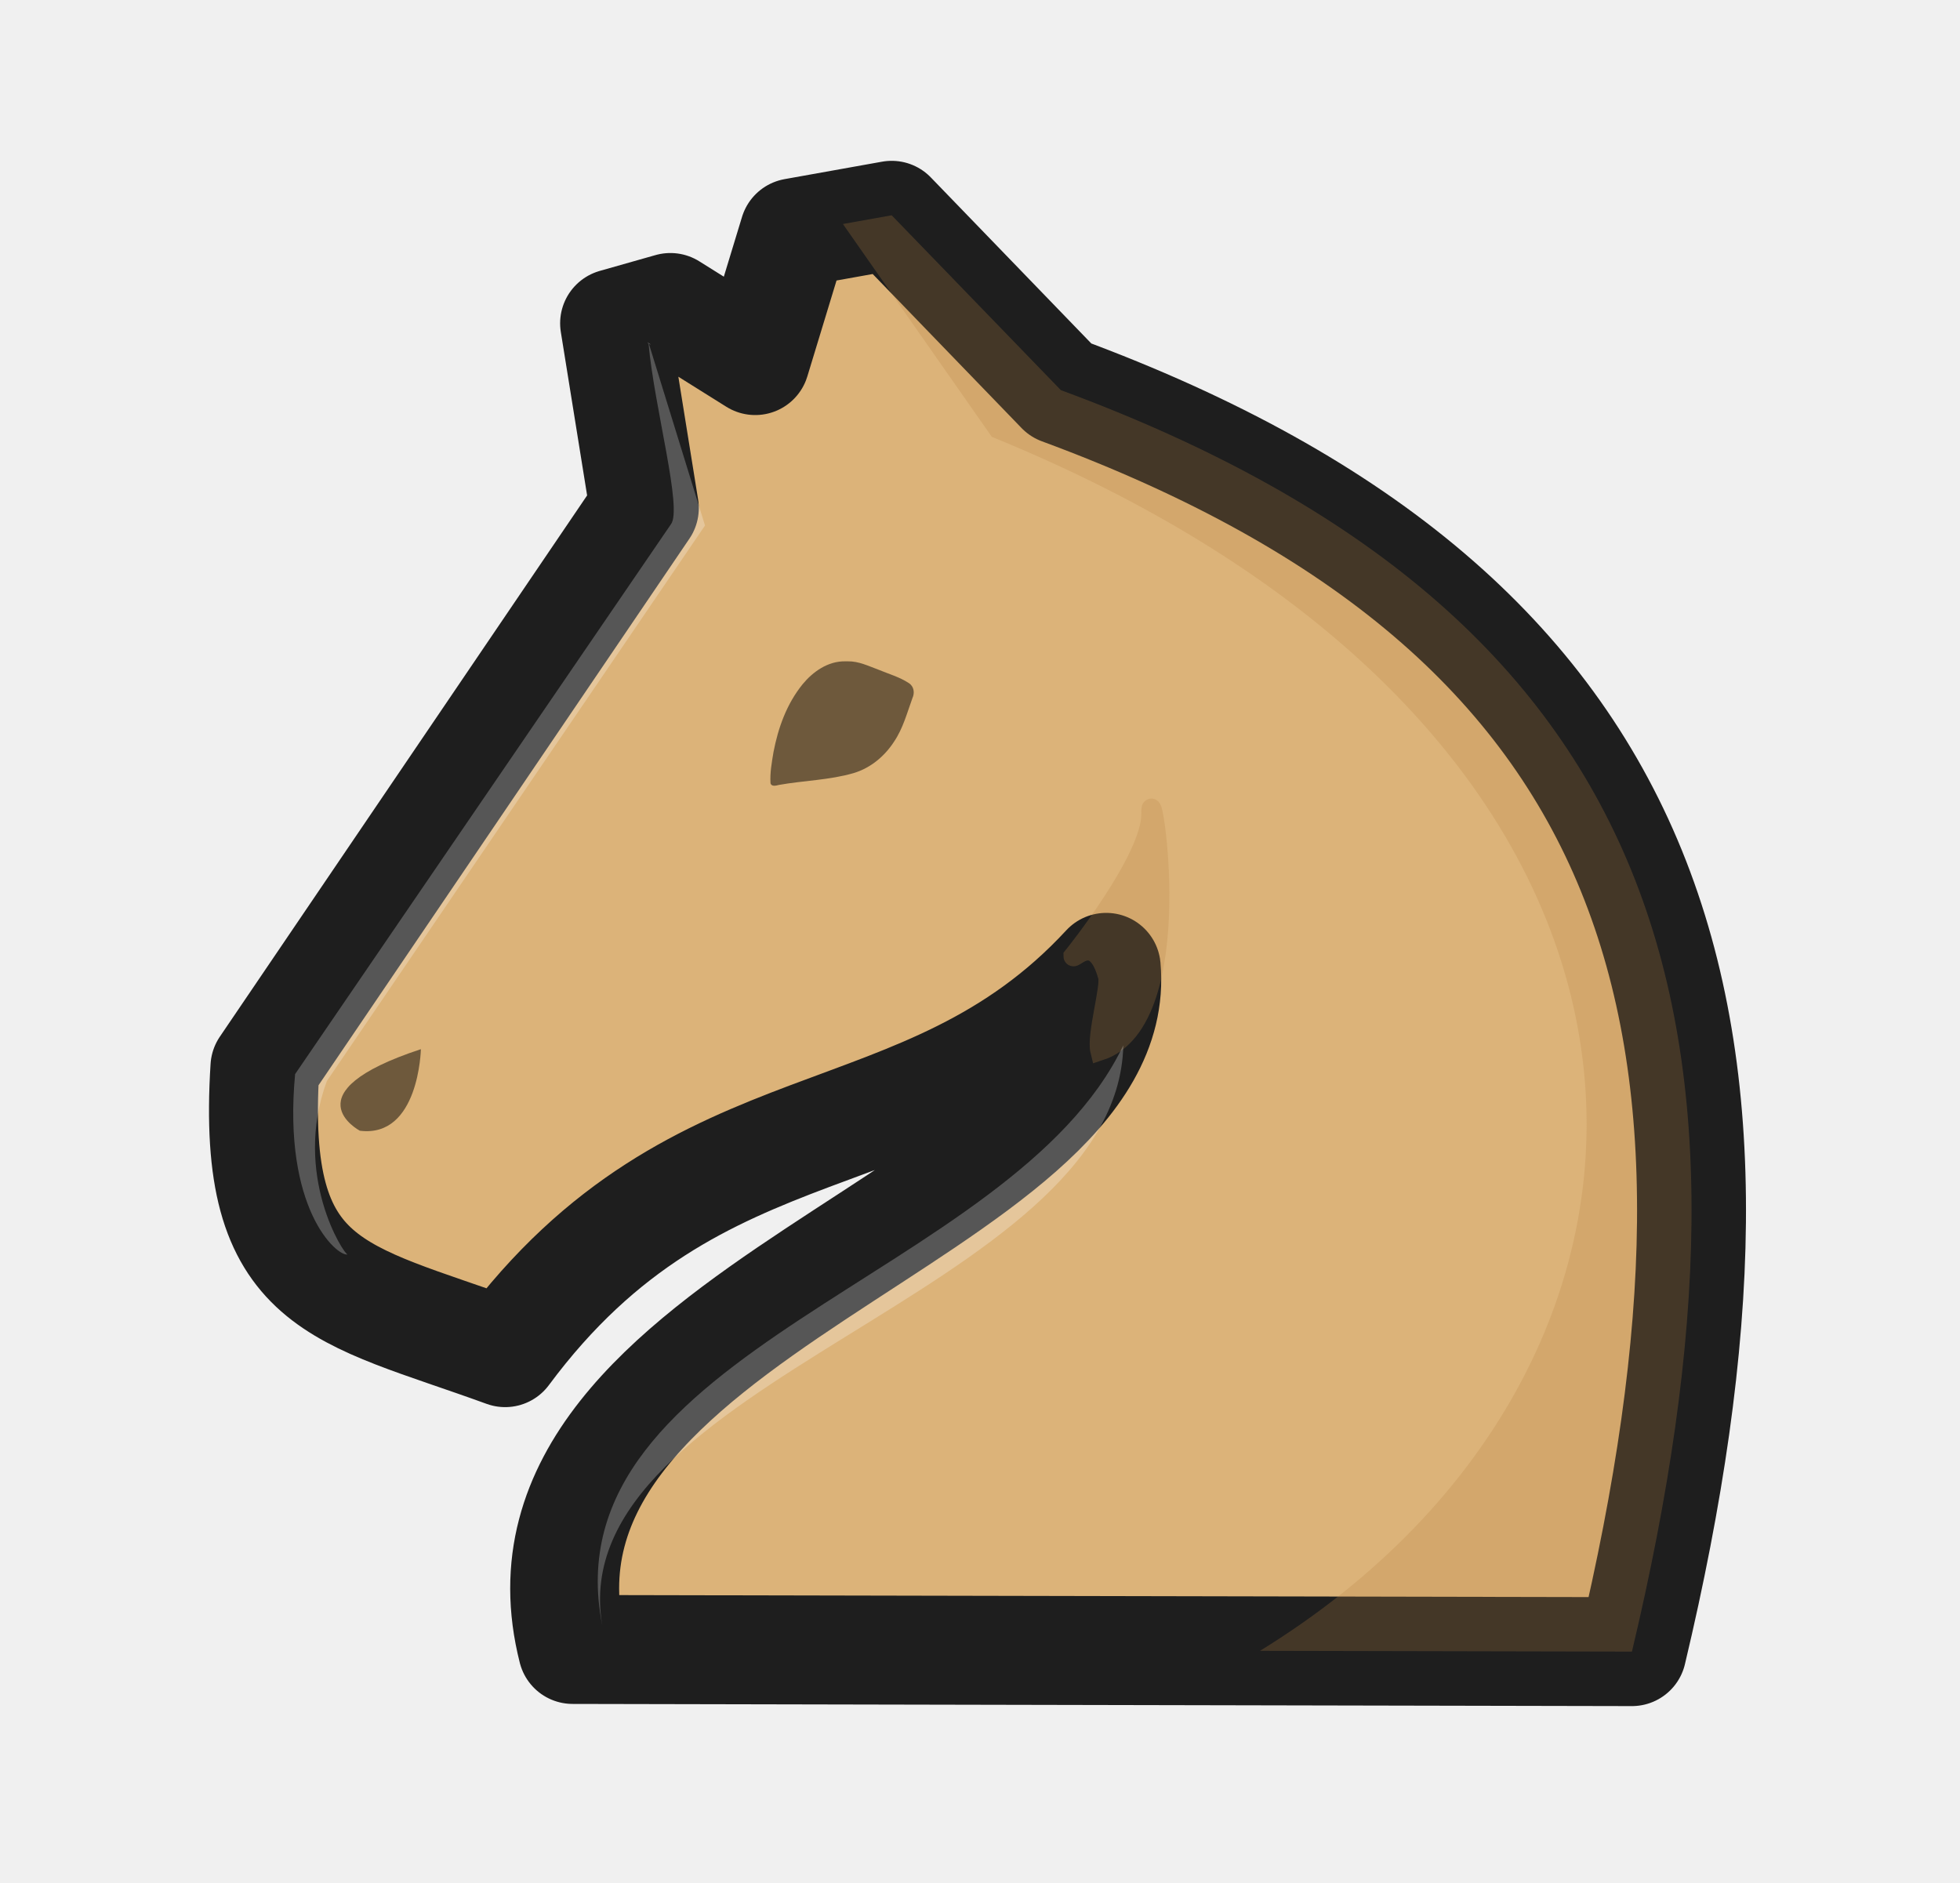
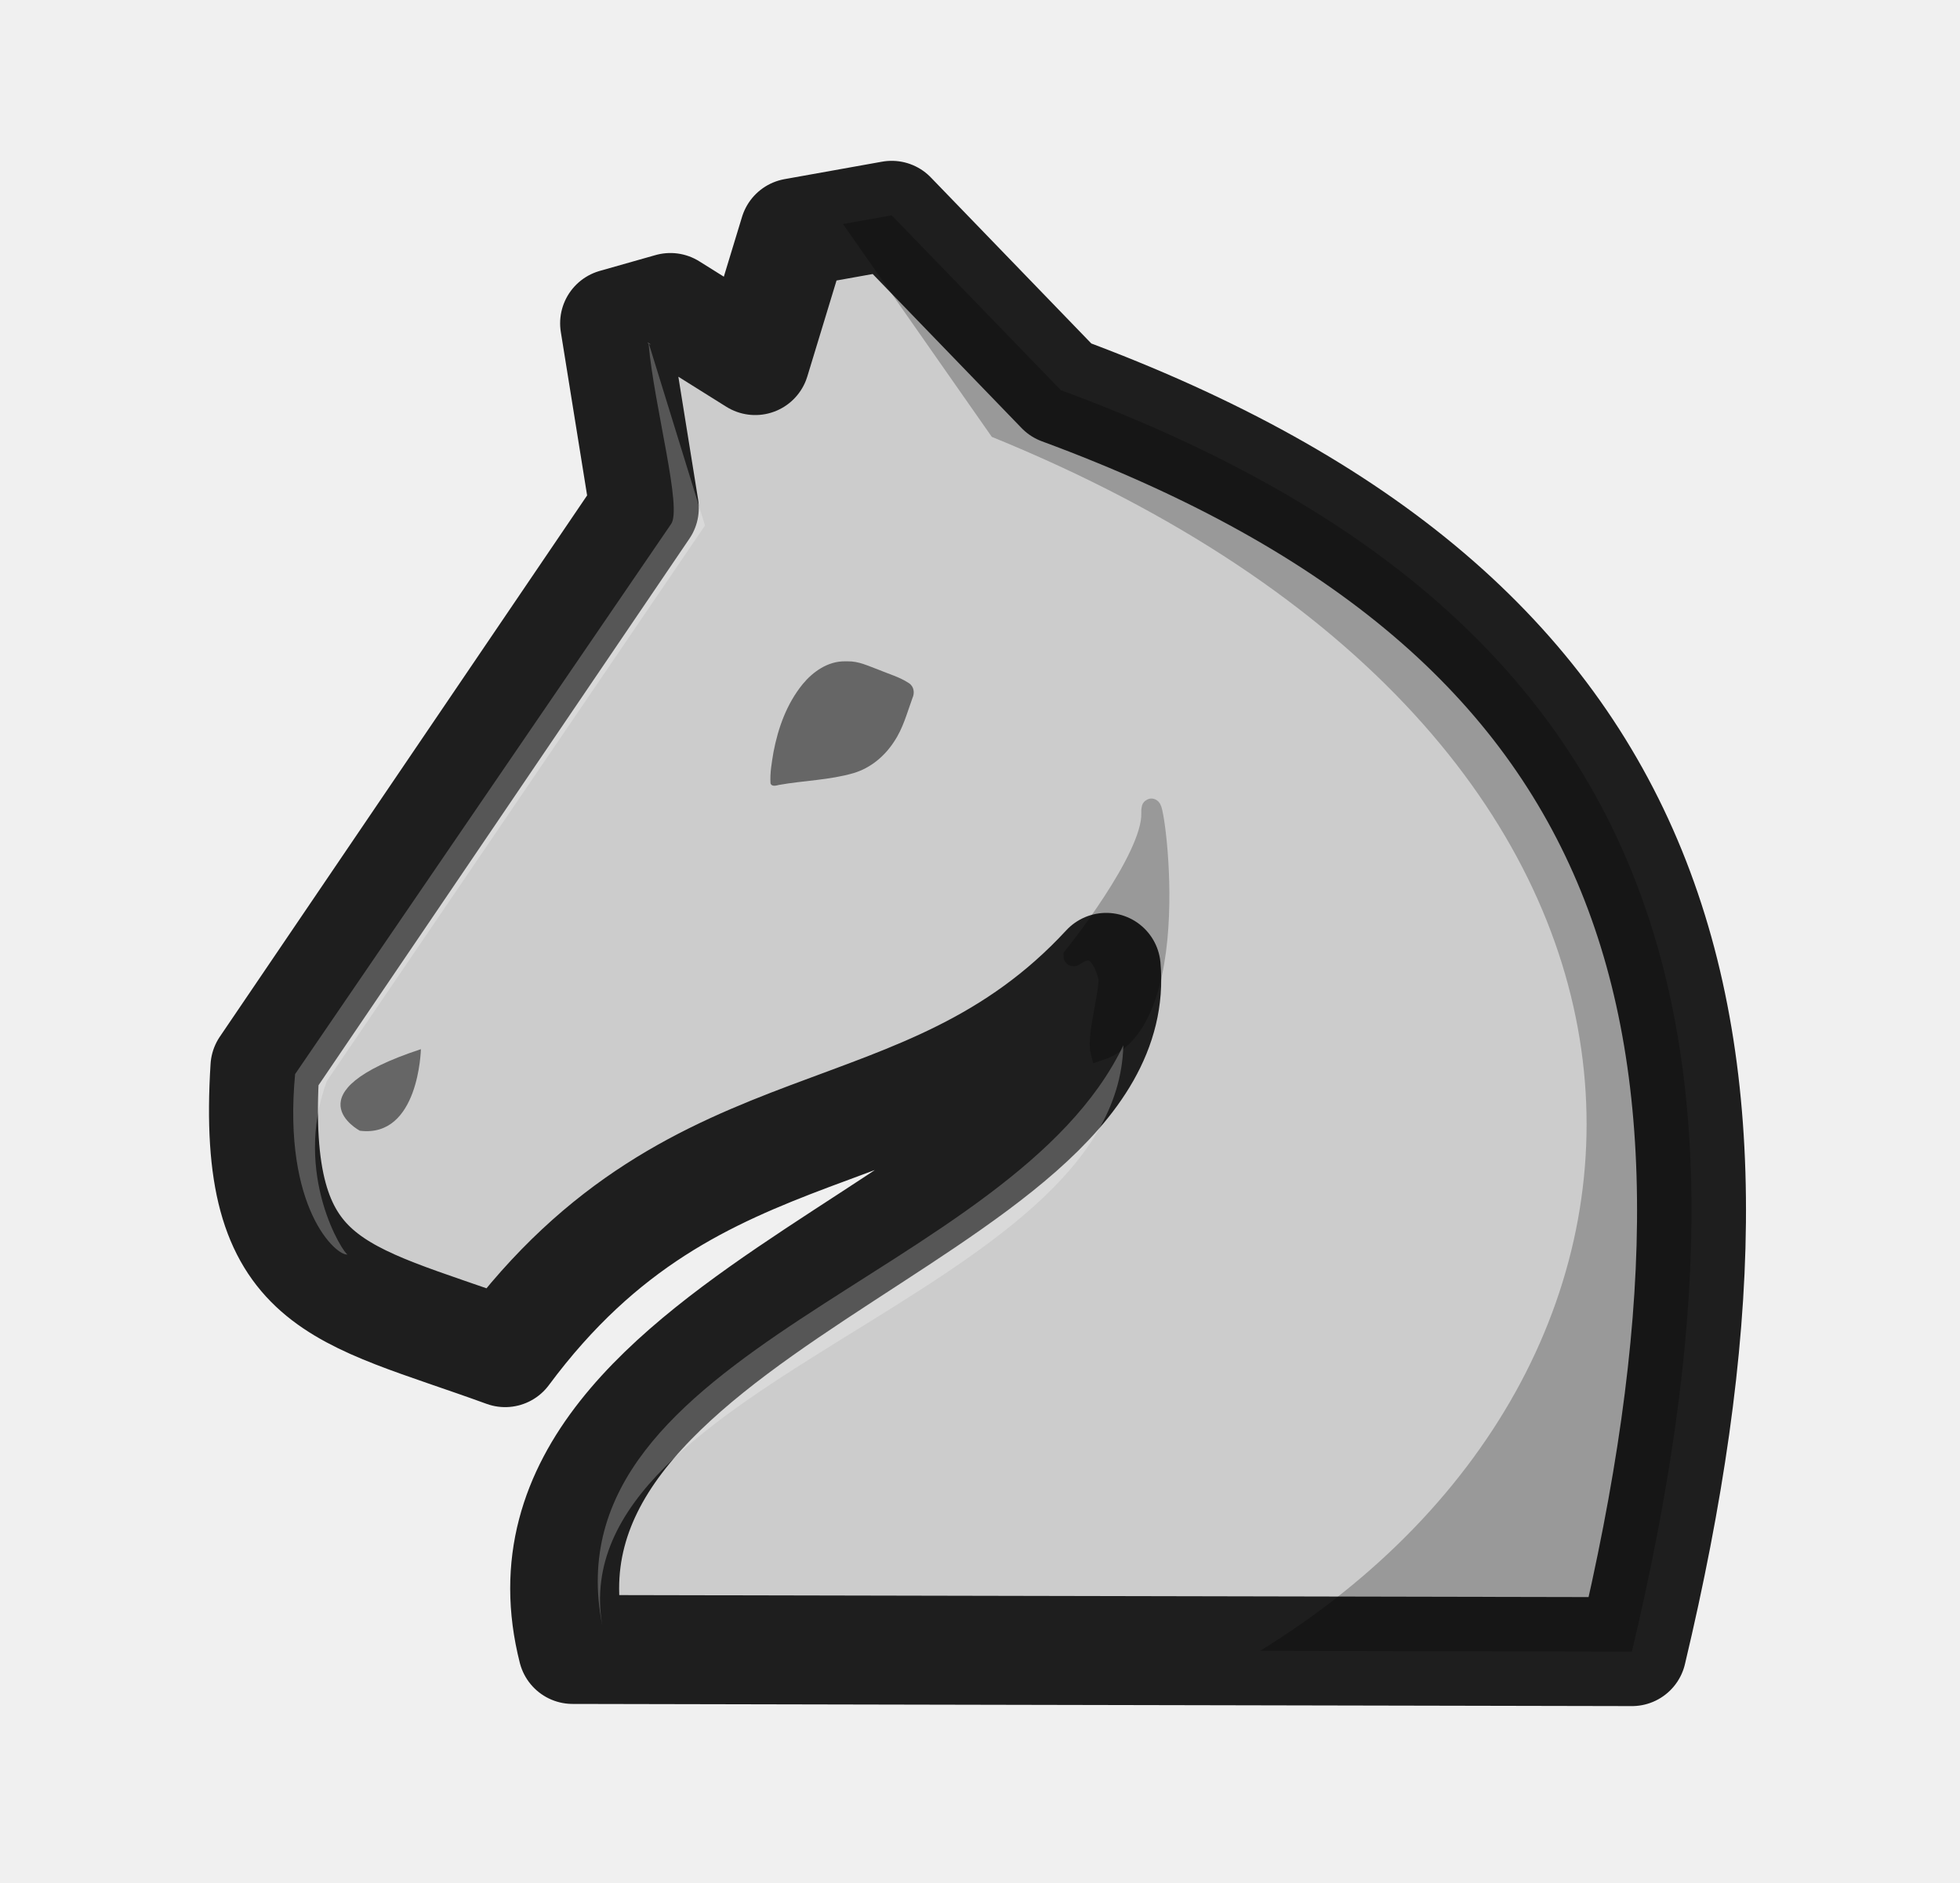
<svg xmlns="http://www.w3.org/2000/svg" width="102" height="98" viewBox="0 0 102 98" fill="none">
-   <path fill-rule="evenodd" clip-rule="evenodd" d="M46.404 11.205L41.327 12.114L39.302 18.767L34.888 16.003L31.984 16.827L33.531 26.445L13.787 55.545C13.059 67.115 17.595 67.233 26.288 70.4C36.408 56.765 48.04 60.656 57.568 50.346C58.714 63.21 25.323 68.218 29.799 85.847L84.927 85.96C92.682 53.367 87.002 32.053 55.201 20.308L46.404 11.205Z" fill="#DCB379" stroke="#1E1E1E" stroke-width="5.669" stroke-linejoin="round" />
+   <path fill-rule="evenodd" clip-rule="evenodd" d="M46.404 11.205L41.327 12.114L39.302 18.767L34.888 16.003L31.984 16.827L33.531 26.445L13.787 55.545C13.059 67.115 17.595 67.233 26.288 70.4C36.408 56.765 48.04 60.656 57.568 50.346C58.714 63.21 25.323 68.218 29.799 85.847L84.927 85.96C92.682 53.367 87.002 32.053 55.201 20.308L46.404 11.205Z" fill="#CCCCCC" stroke="#1E1E1E" stroke-width="5.669" stroke-linejoin="round" />
  <path opacity="0.5" fill-rule="evenodd" clip-rule="evenodd" d="M43.995 34.419C43.079 34.4 42.295 34.973 41.776 35.602C40.934 36.637 40.494 37.89 40.254 39.138C40.165 39.678 40.063 40.221 40.098 40.765C40.151 40.956 40.391 40.888 40.539 40.851C41.825 40.622 43.164 40.602 44.42 40.237C45.33 39.965 46.05 39.336 46.524 38.605C46.998 37.906 47.202 37.104 47.483 36.336C47.607 36.068 47.574 35.724 47.287 35.546C46.815 35.235 46.243 35.075 45.716 34.854C45.199 34.666 44.689 34.407 44.113 34.419H43.995Z" fill="black" />
-   <path opacity="0.25" fill-rule="evenodd" clip-rule="evenodd" d="M46.404 11.205L43.867 11.659L51.614 22.736C90.37 38.52 90.01 70.893 65.574 85.917L84.927 85.958C92.68 53.365 87.008 32.051 55.208 20.306L46.404 11.205Z" fill="#B88445" />
-   <path opacity="0.25" fill-rule="evenodd" clip-rule="evenodd" d="M33.752 17.893C34.05 21.207 35.531 26.499 34.914 27.288L15.358 55.902C14.701 62.915 17.527 65.398 18.089 65.289C17.912 65.308 15.204 61.155 17.011 56.262L36.689 27.35L33.775 17.913C33.49 17.656 34.096 18.053 33.752 17.893Z" fill="white" />
-   <path opacity="0.25" fill-rule="evenodd" clip-rule="evenodd" d="M55.844 49.764C55.844 49.764 59.955 44.666 59.894 42.337C59.833 40.008 62.061 53.124 57.242 54.698C57.043 53.895 57.796 51.378 57.645 50.826C56.994 48.448 55.846 50.016 55.844 49.764Z" fill="#B88445" stroke="#B88445" stroke-width="1" />
+   <path opacity="0.25" fill-rule="evenodd" clip-rule="evenodd" d="M46.404 11.205L43.867 11.659L51.614 22.736C90.37 38.52 90.01 70.893 65.574 85.917L84.927 85.958C92.68 53.365 87.008 32.051 55.208 20.306L46.404 11.205Z" fill="black" />
+   <path opacity="0.25" fill-rule="evenodd" clip-rule="evenodd" d="M33.752 17.893C34.05 21.207 35.531 26.499 34.914 27.288L15.358 55.902C14.701 62.915 17.527 65.397 18.089 65.289C17.912 65.308 15.204 61.155 17.011 56.261L36.689 27.35L33.775 17.913C33.49 17.656 34.096 18.052 33.752 17.893Z" fill="white" />
+   <path opacity="0.25" fill-rule="evenodd" clip-rule="evenodd" d="M55.844 49.764C55.844 49.764 59.955 44.666 59.894 42.337C59.833 40.008 62.061 53.124 57.242 54.698C57.043 53.896 57.796 51.378 57.645 50.826C56.994 48.449 55.846 50.016 55.844 49.764Z" fill="black" stroke="black" stroke-width="1" />
  <path opacity="0.25" fill-rule="evenodd" clip-rule="evenodd" d="M58.459 54.403C52.692 66.509 28.476 70.215 31.343 84.594C29.162 71.896 58.156 67.344 58.459 54.403Z" fill="white" />
  <path opacity="0.5" fill-rule="evenodd" clip-rule="evenodd" d="M21.903 54.605C21.903 54.605 21.807 59.239 18.726 58.849C18.726 58.849 14.994 56.875 21.903 54.605Z" fill="black" />
</svg>
